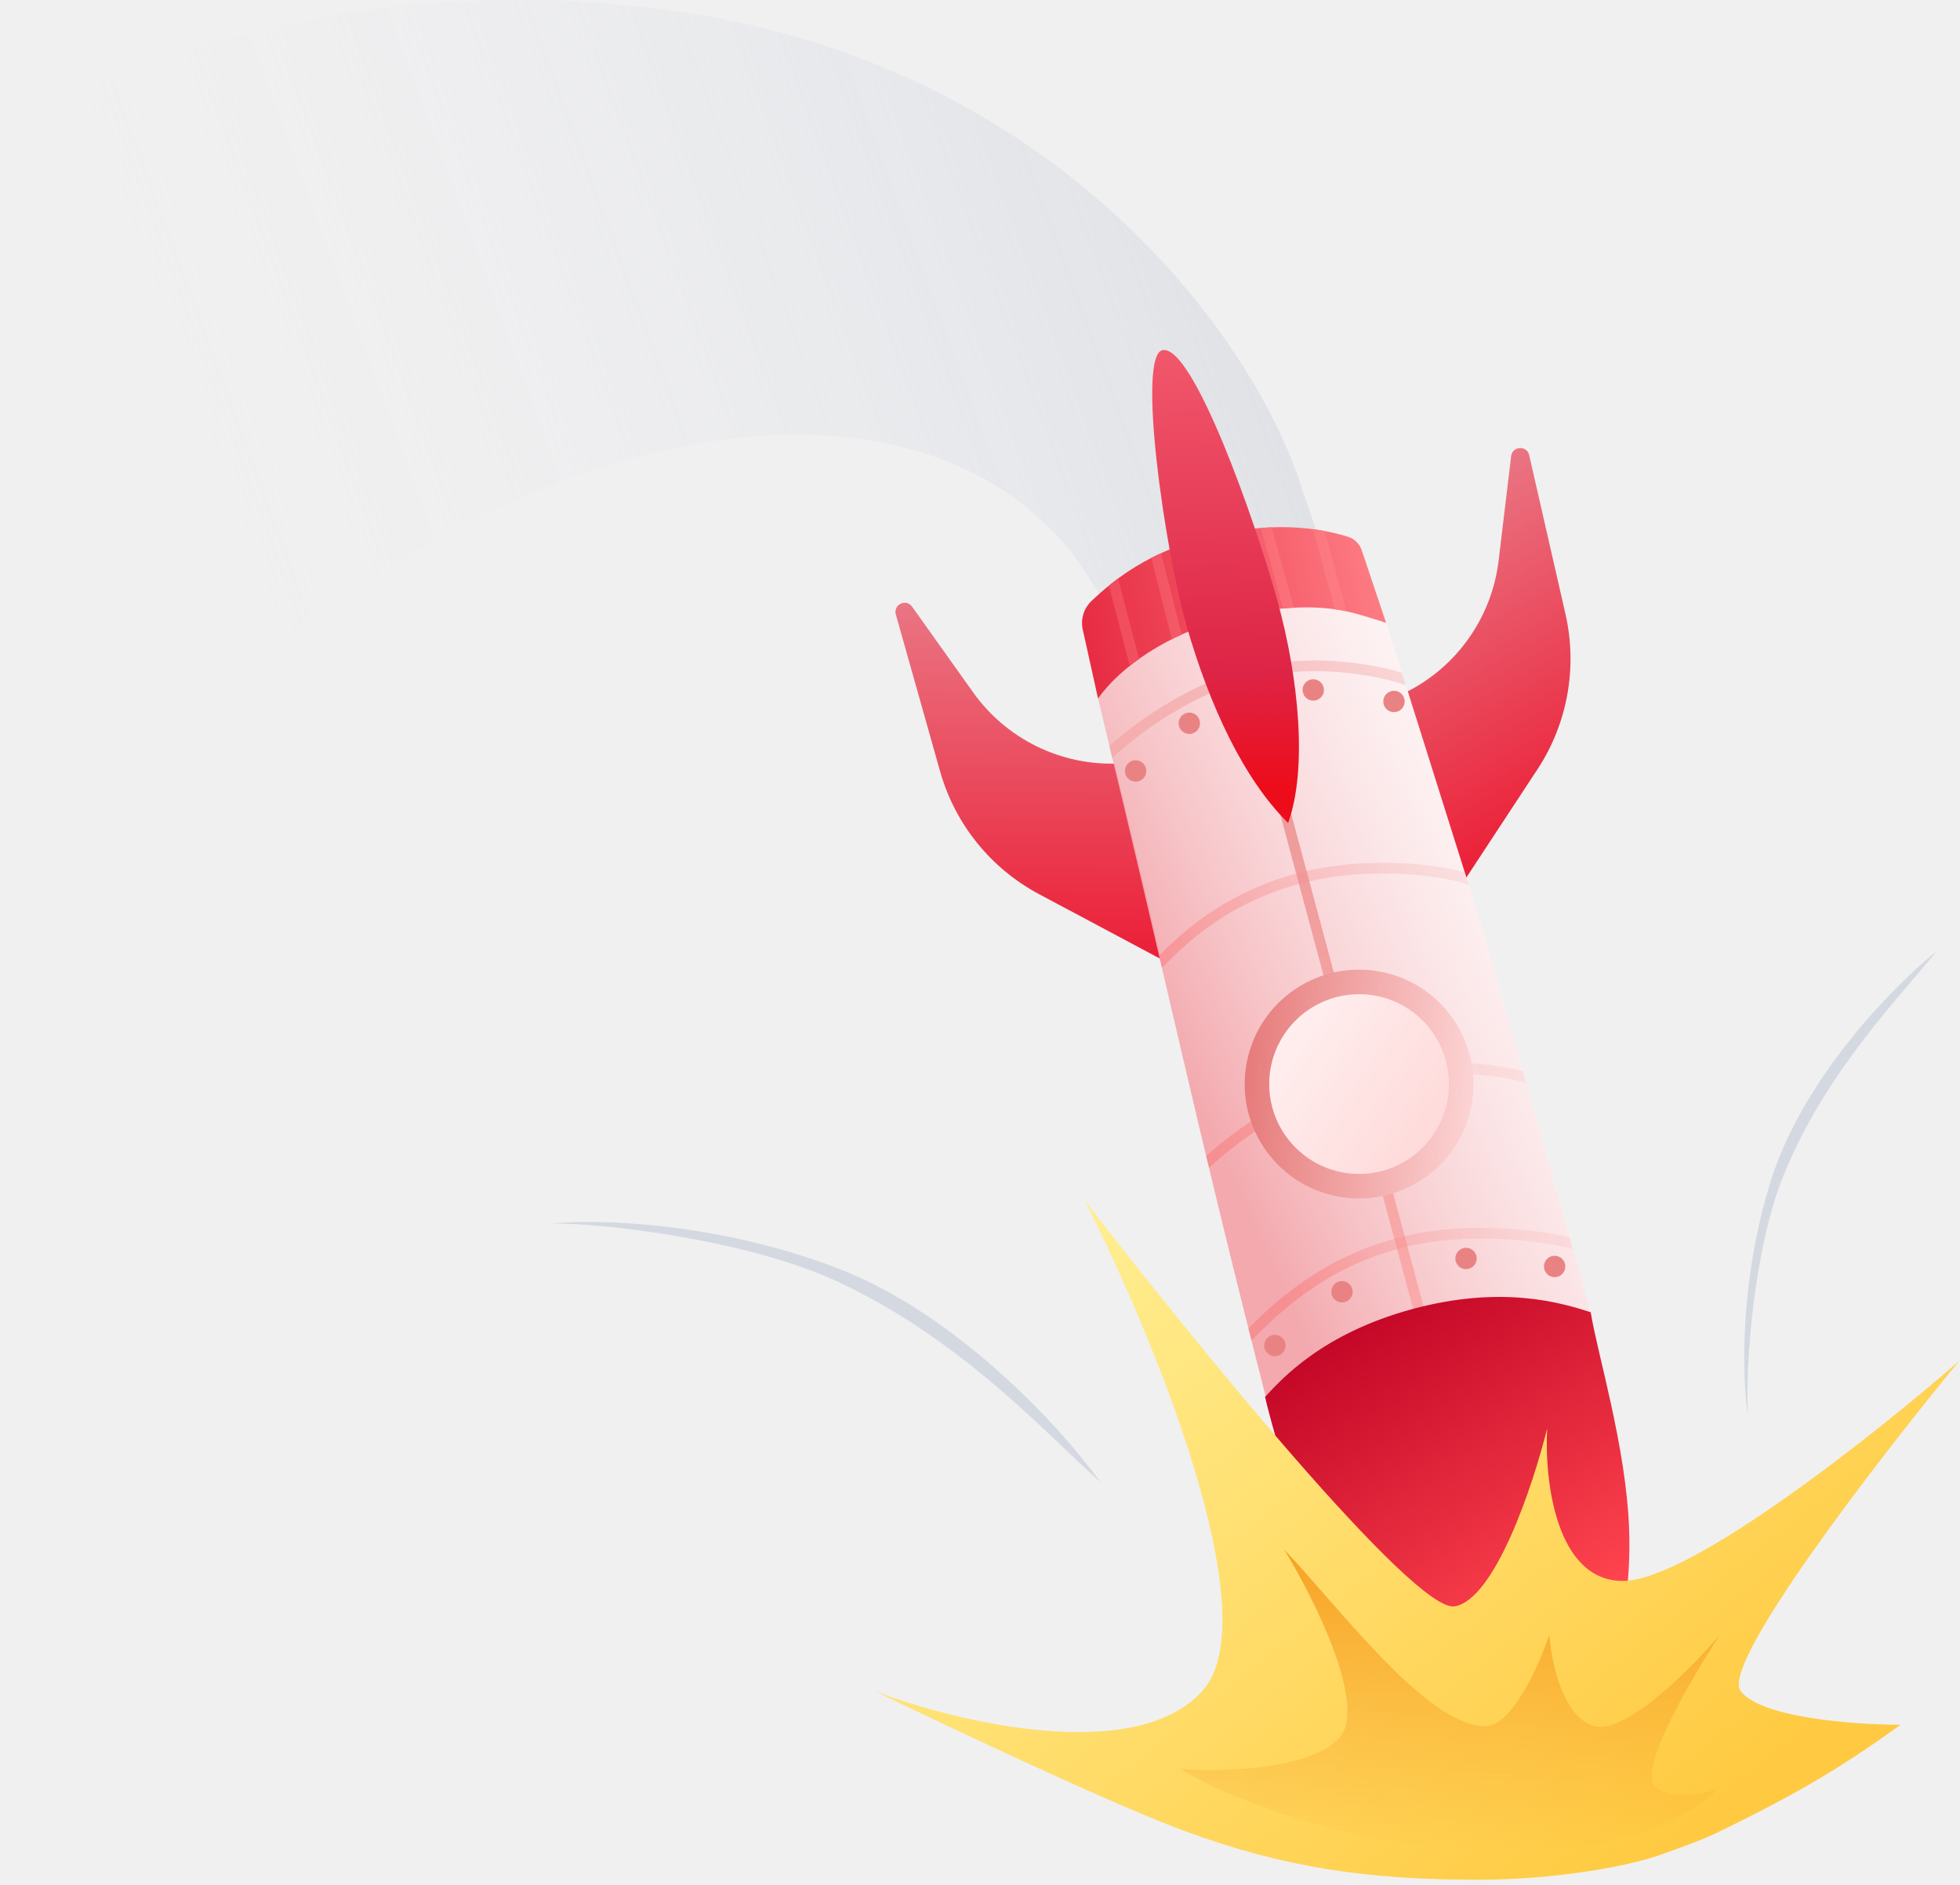
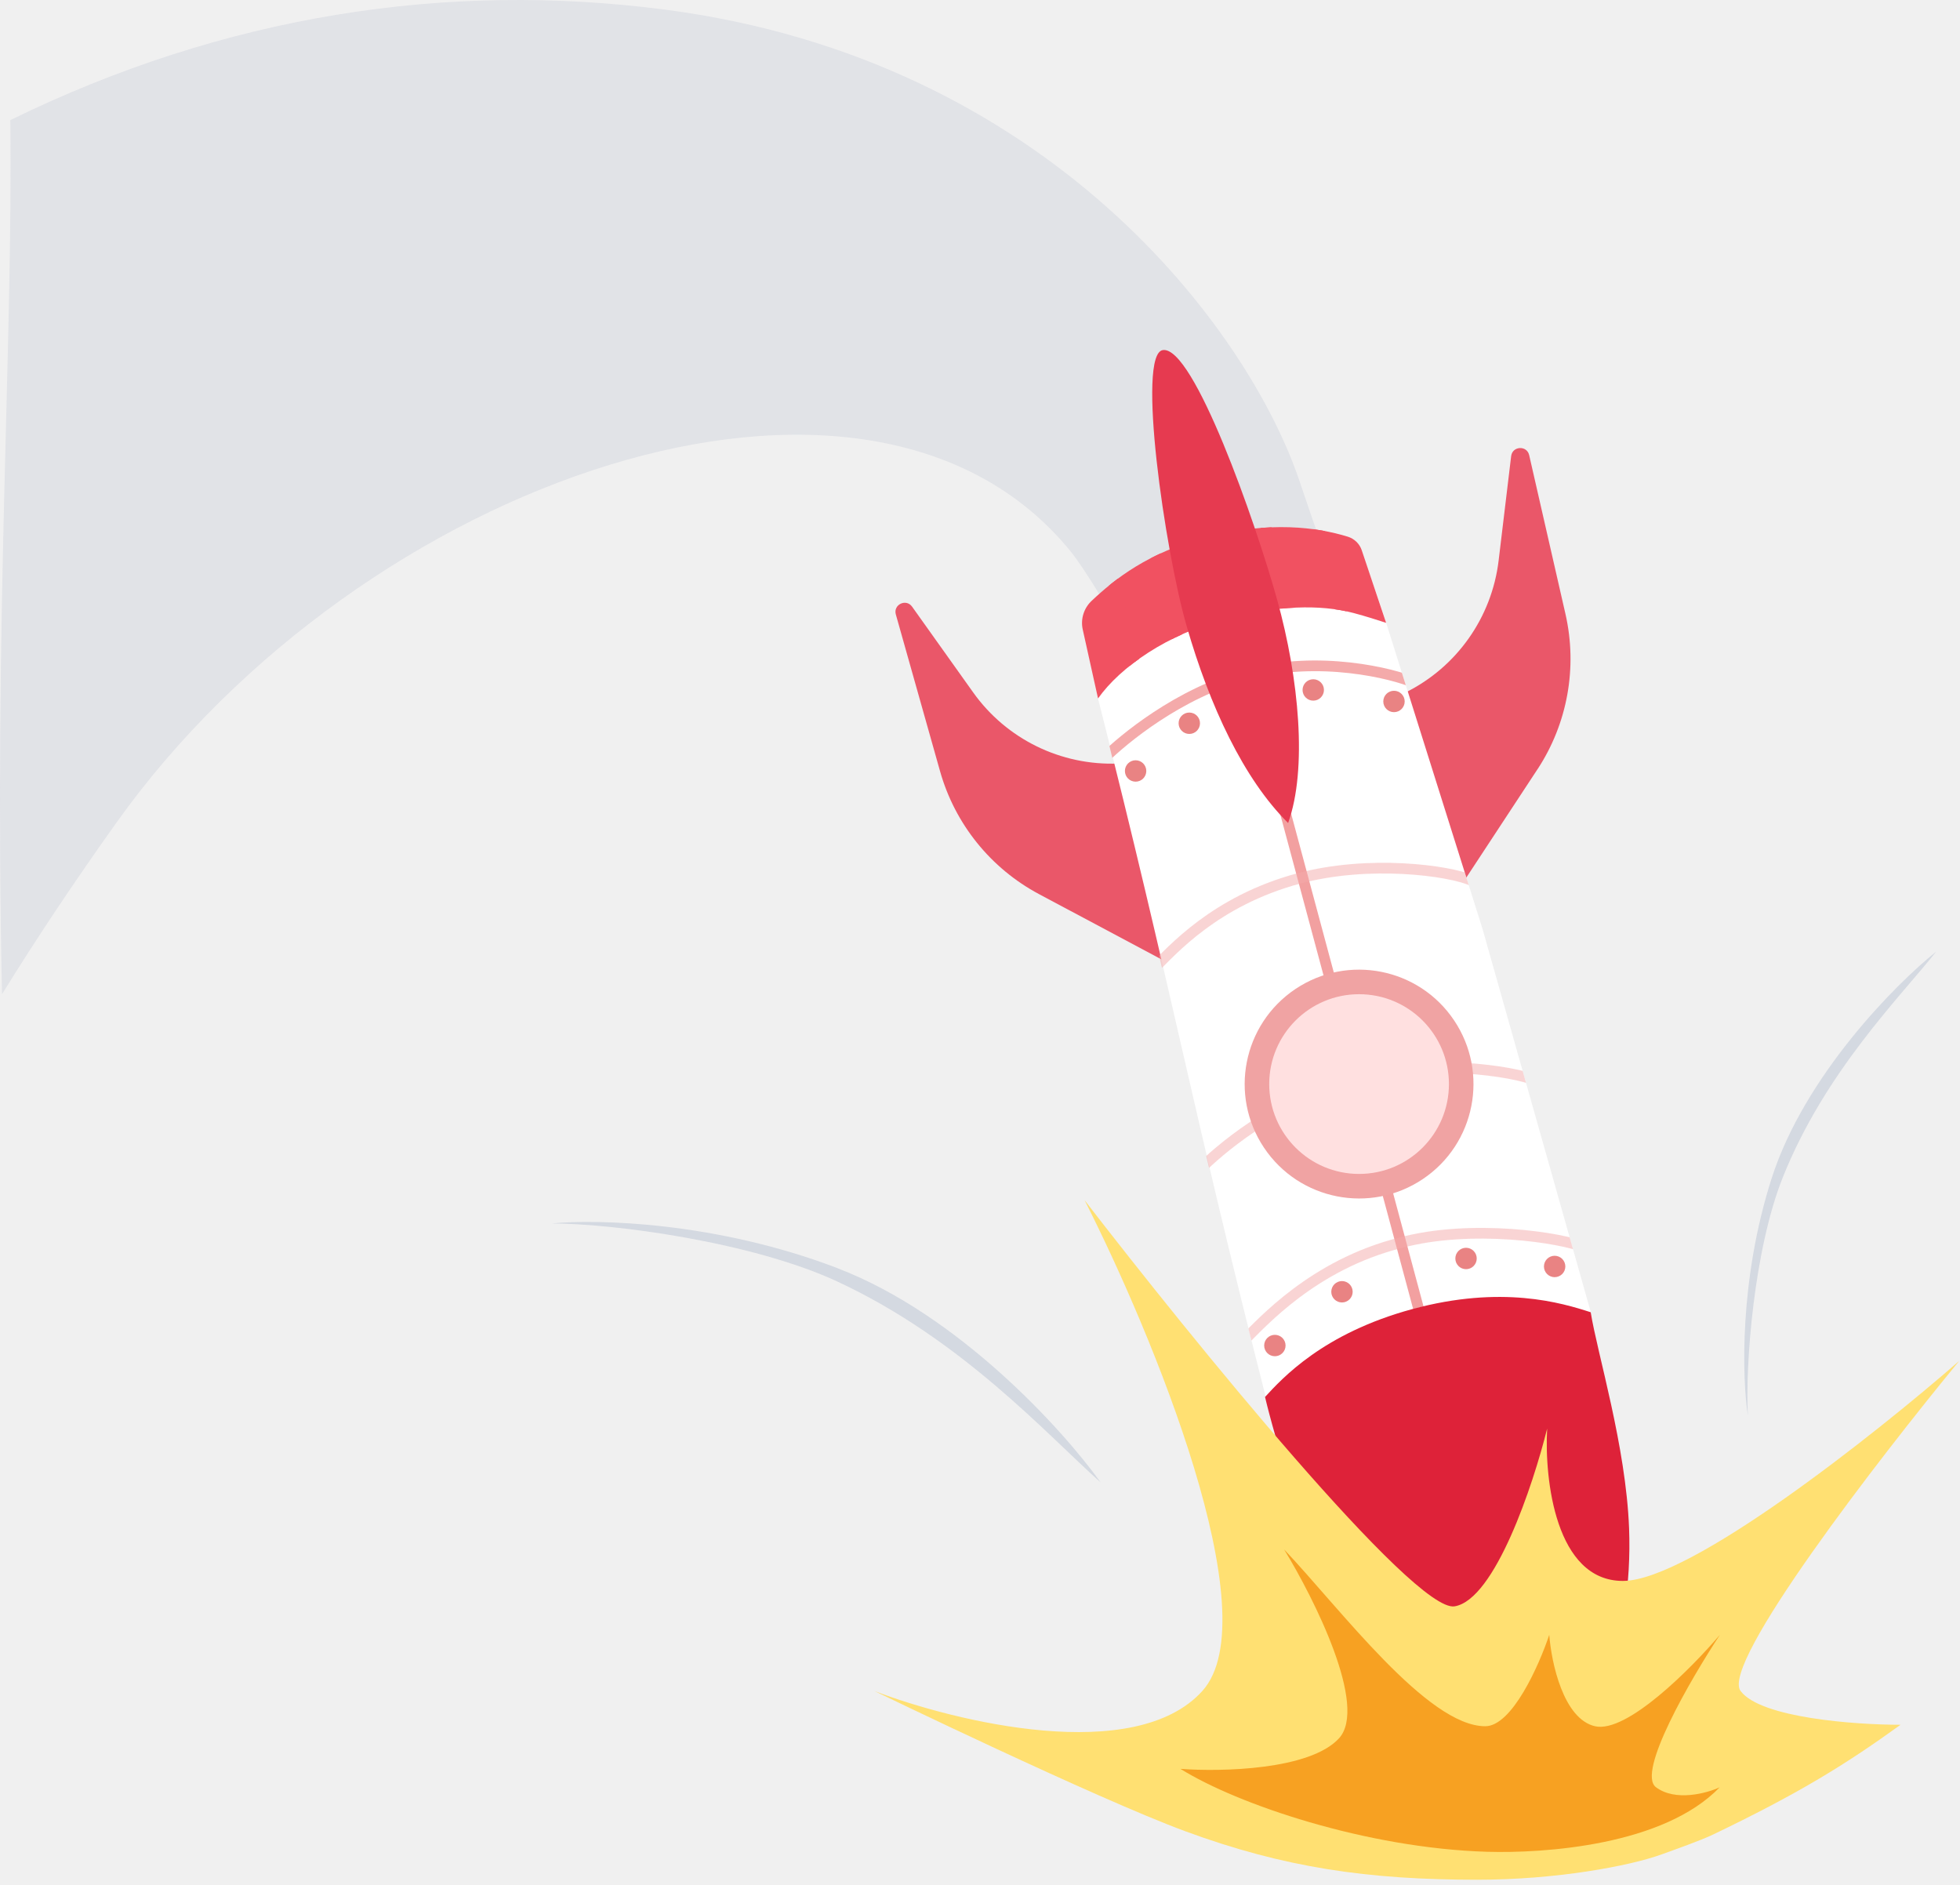
<svg xmlns="http://www.w3.org/2000/svg" width="361" height="347" viewBox="0 0 361 347" fill="none">
  <g clip-path="url(#clip0_1052_6886)">
-     <path opacity="0.5" d="M122.46 1.771C82.3 -3.459 41.42 2.771 1.9 22.121C2.39 64.451 -1.12 112.861 0.37 183.081C6.71 172.841 13.75 162.271 21.52 151.391C66.64 88.211 159.75 55.861 197.05 101.371C202.59 108.131 214.85 131.471 214.85 131.471L252.47 130.301C252.47 125.881 243.23 100.181 239.38 88.691C229.93 60.541 193 10.941 122.46 1.771Z" fill="url(#paint0_linear_1052_6886)" />
+     <path opacity="0.5" d="M122.46 1.771C82.3 -3.459 41.42 2.771 1.9 22.121C2.39 64.451 -1.12 112.861 0.37 183.081C6.71 172.841 13.75 162.271 21.52 151.391C66.64 88.211 159.75 55.861 197.05 101.371C202.59 108.131 214.85 131.471 214.85 131.471L252.47 130.301C252.47 125.881 243.23 100.181 239.38 88.691C229.93 60.541 193 10.941 122.46 1.771Z" fill="#D2D5DE" />
    <path opacity="0.5" d="M154.22 233.54C176.58 242.09 195.86 263.4 202.71 272.99C192.85 264.22 177.23 246.69 154.22 236C138.46 228.68 112.85 225.31 101.62 225.31C109.84 224.49 131.87 224.98 154.22 233.53V233.54Z" fill="#B8C1D1" />
    <path opacity="0.5" d="M326.32 216.97C332.35 198.17 349.03 181.32 356.62 175.24C349.85 183.76 336.11 197.42 328.35 216.85C323.04 230.16 321.42 251.41 321.93 260.66C320.88 253.93 320.29 235.76 326.32 216.96V216.97Z" fill="#B8C1D1" />
-     <path d="M283.17 141.679L266.97 166.329L258.85 127.539C268.31 122.859 274.76 113.719 276.02 103.249L278.33 83.999C278.56 82.119 281.23 81.979 281.65 83.819L288.33 113.059C290.58 122.909 288.72 133.249 283.17 141.689V141.679Z" fill="url(#paint1_linear_1052_6886)" />
-     <path d="M191.39 164.67L217.42 178.54L205.95 140.61C195.41 141.03 185.36 136.11 179.24 127.51L167.99 111.72C166.89 110.18 164.48 111.34 165 113.16L173.14 142.02C175.88 151.74 182.47 159.92 191.39 164.67Z" fill="url(#paint2_linear_1052_6886)" />
+     <path d="M283.17 141.679L266.97 166.329L258.85 127.539C268.31 122.859 274.76 113.719 276.02 103.249L278.33 83.999C278.56 82.119 281.23 81.979 281.65 83.819L288.33 113.059C290.58 122.909 288.72 133.249 283.17 141.689V141.679Z" fill="#EA5769" />
+     <path d="M191.39 164.67L217.42 178.54L205.95 140.61C195.41 141.03 185.36 136.11 179.24 127.51L167.99 111.72C166.89 110.18 164.48 111.34 165 113.16L173.14 142.02C175.88 151.74 182.47 159.92 191.39 164.67Z" fill="#EA5769" />
    <path d="M221.74 101.329C235.54 97.899 244.37 97.489 249.76 100.189C250.76 100.689 254.98 113.639 255.31 114.699L273.07 171.109L293 241.659L233.33 258.049C219.4 203.439 215.89 182.429 202.24 128.639C201.78 126.819 199.77 114.349 201.08 112.999C204.98 108.999 208.94 104.499 221.75 101.319L221.74 101.329Z" fill="white" />
-     <path d="M221.74 101.329C235.54 97.899 244.37 97.489 249.76 100.189C250.76 100.689 254.98 113.639 255.31 114.699L273.07 171.109L293 241.659L233.33 258.049C219.4 203.439 215.83 184.649 202.24 128.639C201.78 126.819 199.77 114.349 201.08 112.999C204.98 108.999 208.94 104.499 221.75 101.319L221.74 101.329Z" fill="url(#paint3_linear_1052_6886)" />
-     <path d="M202.23 128.64C206.37 122.79 215.01 116.79 225.83 113.95C235.16 111.51 243.18 111.26 249.3 112.89C251.6 113.5 253.62 114.16 255.3 114.7L250.81 101.33C250.41 100.13 249.44 99.2 248.23 98.83C242.63 97.12 233.93 95.86 222 98.99C211.51 101.74 205.37 106.59 201.07 110.64C199.64 111.98 199.01 113.96 199.41 115.87L202.24 128.63L202.23 128.64Z" fill="url(#paint4_linear_1052_6886)" />
-     <path d="M261.24 240.839L226.56 111.779" stroke="url(#paint5_linear_1052_6886)" stroke-width="1.97" />
+     <path d="M202.23 128.64C206.37 122.79 215.01 116.79 225.83 113.95C235.16 111.51 243.18 111.26 249.3 112.89C251.6 113.5 253.62 114.16 255.3 114.7L250.81 101.33C250.41 100.13 249.44 99.2 248.23 98.83C242.63 97.12 233.93 95.86 222 98.99C211.51 101.74 205.37 106.59 201.07 110.64C199.64 111.98 199.01 113.96 199.41 115.87L202.24 128.63L202.23 128.64Z" fill="#F15161" />
+     <path d="M261.24 240.839L226.56 111.779" stroke="#F2A0A0" stroke-width="1.97" />
    <path d="M256.75 131.151C257.838 131.151 258.72 130.269 258.72 129.181C258.72 128.093 257.838 127.211 256.75 127.211C255.662 127.211 254.78 128.093 254.78 129.181C254.78 130.269 255.662 131.151 256.75 131.151Z" fill="#E98383" />
    <path d="M286.34 235.2C287.428 235.2 288.31 234.318 288.31 233.23C288.31 232.142 287.428 231.26 286.34 231.26C285.252 231.26 284.37 232.142 284.37 233.23C284.37 234.318 285.252 235.2 286.34 235.2Z" fill="#E98383" />
    <path d="M241.88 129.03C242.968 129.03 243.85 128.148 243.85 127.06C243.85 125.972 242.968 125.09 241.88 125.09C240.792 125.09 239.91 125.972 239.91 127.06C239.91 128.148 240.792 129.03 241.88 129.03Z" fill="#E98383" />
    <path d="M270.02 233.729C271.108 233.729 271.99 232.847 271.99 231.759C271.99 230.671 271.108 229.789 270.02 229.789C268.932 229.789 268.05 230.671 268.05 231.759C268.05 232.847 268.932 233.729 270.02 233.729Z" fill="#E98383" />
    <path d="M219.05 135.161C220.138 135.161 221.02 134.279 221.02 133.191C221.02 132.103 220.138 131.221 219.05 131.221C217.962 131.221 217.08 132.103 217.08 133.191C217.08 134.279 217.962 135.161 219.05 135.161Z" fill="#E98383" />
    <path d="M247.17 239.86C248.258 239.86 249.14 238.978 249.14 237.89C249.14 236.802 248.258 235.92 247.17 235.92C246.082 235.92 245.2 236.802 245.2 237.89C245.2 238.978 246.082 239.86 247.17 239.86Z" fill="#E98383" />
    <path d="M209.16 143.95C210.248 143.95 211.13 143.068 211.13 141.98C211.13 140.892 210.248 140.01 209.16 140.01C208.072 140.01 207.19 140.892 207.19 141.98C207.19 143.068 208.072 143.95 209.16 143.95Z" fill="#E98383" />
    <path d="M234.81 249.76C235.898 249.76 236.78 248.878 236.78 247.79C236.78 246.702 235.898 245.82 234.81 245.82C233.722 245.82 232.84 246.702 232.84 247.79C232.84 248.878 233.722 249.76 234.81 249.76Z" fill="#E98383" />
-     <path d="M300.05 281.46C299.47 266.28 294.21 249.33 292.98 241.66C287.62 239.92 276.6 236.61 260.12 241.08C243.65 245.55 236.17 253.83 233 257.26C234.79 264.87 240.08 282.48 245.71 293.92C255.04 312.88 271.77 325.94 282.51 323.22C293.69 320.39 300.83 301.99 300.05 281.45V281.46Z" fill="url(#paint6_linear_1052_6886)" />
-     <path d="M350.04 317.64C339.58 325.19 330.95 330.44 315.51 337.85C313.15 338.98 308.51 340.6 306.05 341.5C300.06 343.67 286.56 346.17 272.1 346.17C252.01 346.17 236.53 343.96 218.28 337.23C201.71 331.11 161.04 311.41 161.04 311.41C176.02 317.12 209.06 325.12 221.45 311.41C233.84 297.7 212.16 245.44 199.76 221.02C219.38 246.47 260.48 297.07 267.92 295.82C275.35 294.57 282.38 273.48 284.96 263.09C284.44 272.44 286.51 291.14 298.9 291.14C311.29 291.14 345.37 264.13 360.86 250.62C345.89 268.8 316.87 306.41 320.58 311.4C324.3 316.39 341.75 317.63 350.01 317.63L350.04 317.64Z" fill="url(#paint7_linear_1052_6886)" />
-     <path d="M316.77 329.11C306.44 339.89 284.36 341.33 273.9 341.02C251.69 340.36 227.9 332.29 217.42 325.75C224.9 326.31 241.22 325.98 246.61 320.14C252 314.3 242.12 294.51 236.51 285.34C246.8 296.19 262.89 317.9 273.56 317.9C278.5 317.9 283.48 306.67 285.35 301.06C285.72 306.11 287.93 316.55 293.77 317.9C299.61 319.25 311.54 307.23 316.78 301.06C311.36 309.29 301.4 326.43 305 329.13C308.59 331.82 314.35 330.25 316.78 329.13L316.77 329.11Z" fill="url(#paint8_linear_1052_6886)" />
+     <path d="M300.05 281.46C299.47 266.28 294.21 249.33 292.98 241.66C287.62 239.92 276.6 236.61 260.12 241.08C243.65 245.55 236.17 253.83 233 257.26C234.79 264.87 240.08 282.48 245.71 293.92C255.04 312.88 271.77 325.94 282.51 323.22C293.69 320.39 300.83 301.99 300.05 281.45V281.46Z" fill="#DE2239" />
+     <path d="M350.04 317.64C339.58 325.19 330.95 330.44 315.51 337.85C313.15 338.98 308.51 340.6 306.05 341.5C300.06 343.67 286.56 346.17 272.1 346.17C252.01 346.17 236.53 343.96 218.28 337.23C201.71 331.11 161.04 311.41 161.04 311.41C176.02 317.12 209.06 325.12 221.45 311.41C233.84 297.7 212.16 245.44 199.76 221.02C219.38 246.47 260.48 297.07 267.92 295.82C275.35 294.57 282.38 273.48 284.96 263.09C284.44 272.44 286.51 291.14 298.9 291.14C311.29 291.14 345.37 264.13 360.86 250.62C345.89 268.8 316.87 306.41 320.58 311.4C324.3 316.39 341.75 317.63 350.01 317.63L350.04 317.64Z" fill="#FFE072" />
+     <path d="M316.77 329.11C306.44 339.89 284.36 341.33 273.9 341.02C251.69 340.36 227.9 332.29 217.42 325.75C224.9 326.31 241.22 325.98 246.61 320.14C252 314.3 242.12 294.51 236.51 285.34C246.8 296.19 262.89 317.9 273.56 317.9C278.5 317.9 283.48 306.67 285.35 301.06C285.72 306.11 287.93 316.55 293.77 317.9C299.61 319.25 311.54 307.23 316.78 301.06C311.36 309.29 301.4 326.43 305 329.13C308.59 331.82 314.35 330.25 316.78 329.13L316.77 329.11Z" fill="#F7A122" />
    <mask id="mask0_1052_6886" style="mask-type:alpha" maskUnits="userSpaceOnUse" x="199" y="97" width="57" height="32">
-       <path d="M202.23 128.64C206.37 122.79 215.01 116.79 225.83 113.95C235.16 111.51 243.18 111.26 249.3 112.89C251.6 113.5 253.62 114.16 255.3 114.7L250.81 101.33C250.41 100.13 249.44 99.2 248.23 98.83C242.63 97.12 233.93 95.86 222 98.99C211.51 101.74 205.37 106.59 201.07 110.64C199.64 111.98 199.01 113.96 199.41 115.87L202.24 128.63L202.23 128.64Z" fill="url(#paint9_linear_1052_6886)" />
+       <path d="M202.23 128.64C206.37 122.79 215.01 116.79 225.83 113.95C235.16 111.51 243.18 111.26 249.3 112.89C251.6 113.5 253.62 114.16 255.3 114.7L250.81 101.33C250.41 100.13 249.44 99.2 248.23 98.83C242.63 97.12 233.93 95.86 222 98.99C211.51 101.74 205.37 106.59 201.07 110.64C199.64 111.98 199.01 113.96 199.41 115.87L202.24 128.63L202.23 128.64Z" fill="white" />
    </mask>
    <g mask="url(#mask0_1052_6886)">
-       <path d="M247.47 114.3L242.75 97.019M237.69 113.34L232.96 96.269M209.58 124.43L204.76 105.96M217.1 118.65L212.59 100.92" stroke="url(#paint10_linear_1052_6886)" stroke-width="1.97" />
+       <path d="M247.47 114.3L242.75 97.019M237.69 113.34L232.96 96.269M209.58 124.43L204.76 105.96M217.1 118.65L212.59 100.92" stroke="#F15161" stroke-width="1.97" />
    </g>
    <mask id="mask1_1052_6886" style="mask-type:alpha" maskUnits="userSpaceOnUse" x="200" y="98" width="93" height="161">
-       <path d="M221.74 101.329C235.54 97.899 244.37 97.489 249.76 100.189C250.76 100.689 254.98 113.639 255.31 114.699L273.07 171.109L293 241.659L233.33 258.049C219.4 203.439 215.83 184.649 202.24 128.639C201.78 126.819 199.77 114.349 201.08 112.999C204.98 108.999 208.94 104.499 221.75 101.319L221.74 101.329Z" fill="url(#paint11_linear_1052_6886)" />
+       <path d="M221.74 101.329C235.54 97.899 244.37 97.489 249.76 100.189C250.76 100.689 254.98 113.639 255.31 114.699L273.07 171.109L293 241.659L233.33 258.049C219.4 203.439 215.83 184.649 202.24 128.639C201.78 126.819 199.77 114.349 201.08 112.999C204.98 108.999 208.94 104.499 221.75 101.319L221.74 101.329Z" fill="white" />
    </mask>
    <g mask="url(#mask1_1052_6886)">
      <path d="M260.72 125.82C256.44 123.94 242.87 120.67 229.88 124.16C216.89 127.65 206.74 136.35 203.52 139.48" stroke="#F4AAAA" stroke-width="1.97" />
-       <path d="M271.13 162.17C266.85 160.29 252.13 158.3 239.14 161.79C223.75 165.94 215.85 175.1 212.63 178.23" stroke="url(#paint12_linear_1052_6886)" stroke-width="1.97" />
-       <path d="M283.03 199.05C278.75 197.17 262.82 194.91 249.83 198.4C234.14 203.15 224.24 212.17 221.02 215.3" stroke="url(#paint13_linear_1052_6886)" stroke-width="1.97" />
-       <path d="M292.01 229.78C287.73 227.9 271 225.36 258.01 228.85C241.88 232.89 232.46 243.6 229.24 246.73" stroke="url(#paint14_linear_1052_6886)" stroke-width="1.97" />
+       <path d="M271.13 162.17C266.85 160.29 252.13 158.3 239.14 161.79C223.75 165.94 215.85 175.1 212.63 178.23" stroke="#F4AAAA" stroke-opacity="0.5" stroke-width="1.97" />
+       <path d="M283.03 199.05C278.75 197.17 262.82 194.91 249.83 198.4C234.14 203.15 224.24 212.17 221.02 215.3" stroke="#F4AAAA" stroke-opacity="0.5" stroke-width="1.97" />
+       <path d="M292.01 229.78C287.73 227.9 271 225.36 258.01 228.85C241.88 232.89 232.46 243.6 229.24 246.73" stroke="#F4AAAA" stroke-opacity="0.5" stroke-width="1.97" />
    </g>
-     <path d="M218.56 115.3C222.79 129.98 229.07 143.49 237.25 151.56C240.82 141.68 239.26 124.9 235.23 110.45C231.21 96 219.83 63.66 214.18 64.47C209.33 65.16 214.52 101.28 218.56 115.3Z" fill="url(#paint15_linear_1052_6886)" />
-     <path d="M262.059 217.137C271.722 210.653 274.3 197.564 267.817 187.901C261.333 178.238 248.244 175.66 238.581 182.144C228.918 188.627 226.34 201.716 232.823 211.379C239.307 221.043 252.396 223.62 262.059 217.137Z" fill="url(#paint16_linear_1052_6886)" />
-     <path d="M250.32 216.19C259.46 216.19 266.87 208.78 266.87 199.64C266.87 190.5 259.46 183.09 250.32 183.09C241.18 183.09 233.77 190.5 233.77 199.64C233.77 208.78 241.18 216.19 250.32 216.19Z" fill="url(#paint17_linear_1052_6886)" />
+     <path d="M218.56 115.3C222.79 129.98 229.07 143.49 237.25 151.56C240.82 141.68 239.26 124.9 235.23 110.45C231.21 96 219.83 63.66 214.18 64.47C209.33 65.16 214.52 101.28 218.56 115.3Z" fill="#E63A50" />
+     <path d="M262.059 217.137C271.722 210.653 274.3 197.564 267.817 187.901C261.333 178.238 248.244 175.66 238.581 182.144C228.918 188.627 226.34 201.716 232.823 211.379C239.307 221.043 252.396 223.62 262.059 217.137Z" fill="#F0A3A3" />
+     <path d="M250.32 216.19C259.46 216.19 266.87 208.78 266.87 199.64C266.87 190.5 259.46 183.09 250.32 183.09C241.18 183.09 233.77 190.5 233.77 199.64C233.77 208.78 241.18 216.19 250.32 216.19Z" fill="#FFE0E0" />
  </g>
  <defs>
-     <linearGradient id="paint0_linear_1052_6886" x1="221.79" y1="40.781" x2="26.61" y2="112.541" gradientUnits="userSpaceOnUse">
-       <stop stop-color="#D2D5DE" />
-       <stop offset="0.92" stop-color="#EDEEF5" stop-opacity="0" />
-     </linearGradient>
-     <linearGradient id="paint1_linear_1052_6886" x1="292.33" y1="157.309" x2="244.65" y2="71.849" gradientUnits="userSpaceOnUse">
-       <stop stop-color="#EB162F" />
-       <stop offset="1" stop-color="#E998A2" />
-     </linearGradient>
-     <linearGradient id="paint2_linear_1052_6886" x1="190.84" y1="182.78" x2="191.73" y2="84.92" gradientUnits="userSpaceOnUse">
-       <stop stop-color="#EB162F" />
-       <stop offset="1" stop-color="#E998A2" />
-     </linearGradient>
-     <linearGradient id="paint3_linear_1052_6886" x1="214.14" y1="190.839" x2="315.61" y2="144.079" gradientUnits="userSpaceOnUse">
-       <stop stop-color="#F3A9AE" />
-       <stop offset="1" stop-color="white" stop-opacity="0" />
-     </linearGradient>
-     <linearGradient id="paint4_linear_1052_6886" x1="252.49" y1="106.13" x2="197.22" y2="116.56" gradientUnits="userSpaceOnUse">
-       <stop stop-color="#FD7A82" />
-       <stop offset="1" stop-color="#E6283F" />
-     </linearGradient>
-     <linearGradient id="paint5_linear_1052_6886" x1="261.24" y1="240.849" x2="226.56" y2="111.789" gradientUnits="userSpaceOnUse">
-       <stop stop-color="#FAAAAA" />
-       <stop offset="1" stop-color="#EA9595" />
-     </linearGradient>
-     <linearGradient id="paint6_linear_1052_6886" x1="299.92" y1="317.69" x2="249.18" y2="235.38" gradientUnits="userSpaceOnUse">
-       <stop stop-color="#FF6069" />
-       <stop offset="0.24" stop-color="#FF444F" />
-       <stop offset="1" stop-color="#BD0022" />
-     </linearGradient>
-     <linearGradient id="paint7_linear_1052_6886" x1="187.24" y1="188.8" x2="308.31" y2="340.23" gradientUnits="userSpaceOnUse">
-       <stop stop-color="#FFF6A3" />
-       <stop offset="1" stop-color="#FFCA41" />
-     </linearGradient>
-     <linearGradient id="paint8_linear_1052_6886" x1="267.1" y1="285.33" x2="267.1" y2="341.06" gradientUnits="userSpaceOnUse">
-       <stop stop-color="#F7A122" />
-       <stop offset="1" stop-color="#F7A72F" stop-opacity="0" />
-     </linearGradient>
-     <linearGradient id="paint9_linear_1052_6886" x1="252.49" y1="106.13" x2="197.22" y2="116.56" gradientUnits="userSpaceOnUse">
-       <stop stop-color="#FD7A82" />
-       <stop offset="1" stop-color="#E6283F" />
-     </linearGradient>
-     <linearGradient id="paint10_linear_1052_6886" x1="245.61" y1="107.95" x2="172.86" y2="115.09" gradientUnits="userSpaceOnUse">
-       <stop stop-color="#FD7A82" />
-       <stop offset="1" stop-color="#E6283F" />
-     </linearGradient>
-     <linearGradient id="paint11_linear_1052_6886" x1="214.14" y1="190.839" x2="315.61" y2="144.079" gradientUnits="userSpaceOnUse">
-       <stop stop-color="#F3A9AE" />
-       <stop offset="1" stop-color="white" stop-opacity="0" />
-     </linearGradient>
-     <linearGradient id="paint12_linear_1052_6886" x1="267.03" y1="158.9" x2="215.44" y2="172.76" gradientUnits="userSpaceOnUse">
-       <stop stop-color="#F4AAAA" stop-opacity="0.5" />
-       <stop offset="1" stop-color="#FA7575" stop-opacity="0.5" />
-     </linearGradient>
-     <linearGradient id="paint13_linear_1052_6886" x1="270.21" y1="197.6" x2="232.51" y2="207.73" gradientUnits="userSpaceOnUse">
-       <stop stop-color="#F4AAAA" stop-opacity="0.4" />
-       <stop offset="1" stop-color="#FA7575" stop-opacity="0.5" />
-     </linearGradient>
-     <linearGradient id="paint14_linear_1052_6886" x1="277.77" y1="228.56" x2="241.92" y2="238.2" gradientUnits="userSpaceOnUse">
-       <stop stop-color="#F4AAAA" stop-opacity="0.4" />
-       <stop offset="1" stop-color="#FA7575" stop-opacity="0.5" />
-     </linearGradient>
-     <linearGradient id="paint15_linear_1052_6886" x1="227.45" y1="145.8" x2="223.64" y2="55.37" gradientUnits="userSpaceOnUse">
-       <stop stop-color="#ED0C19" />
-       <stop offset="0.24" stop-color="#DE2446" />
-       <stop offset="1" stop-color="#F45F71" />
-     </linearGradient>
-     <linearGradient id="paint16_linear_1052_6886" x1="276.88" y1="200.772" x2="220.136" y2="198.354" gradientUnits="userSpaceOnUse">
-       <stop stop-color="#FFDFDF" />
-       <stop offset="1" stop-color="#E26868" />
-     </linearGradient>
-     <linearGradient id="paint17_linear_1052_6886" x1="232.773" y1="187.8" x2="281.016" y2="220.356" gradientUnits="userSpaceOnUse">
-       <stop stop-color="#FFF1F1" />
-       <stop offset="0.99" stop-color="#FFCECE" />
-     </linearGradient>
    <clipPath id="clip0_1052_6886">
      <rect width="360.88" height="346.16" fill="white" />
    </clipPath>
  </defs>
</svg>
